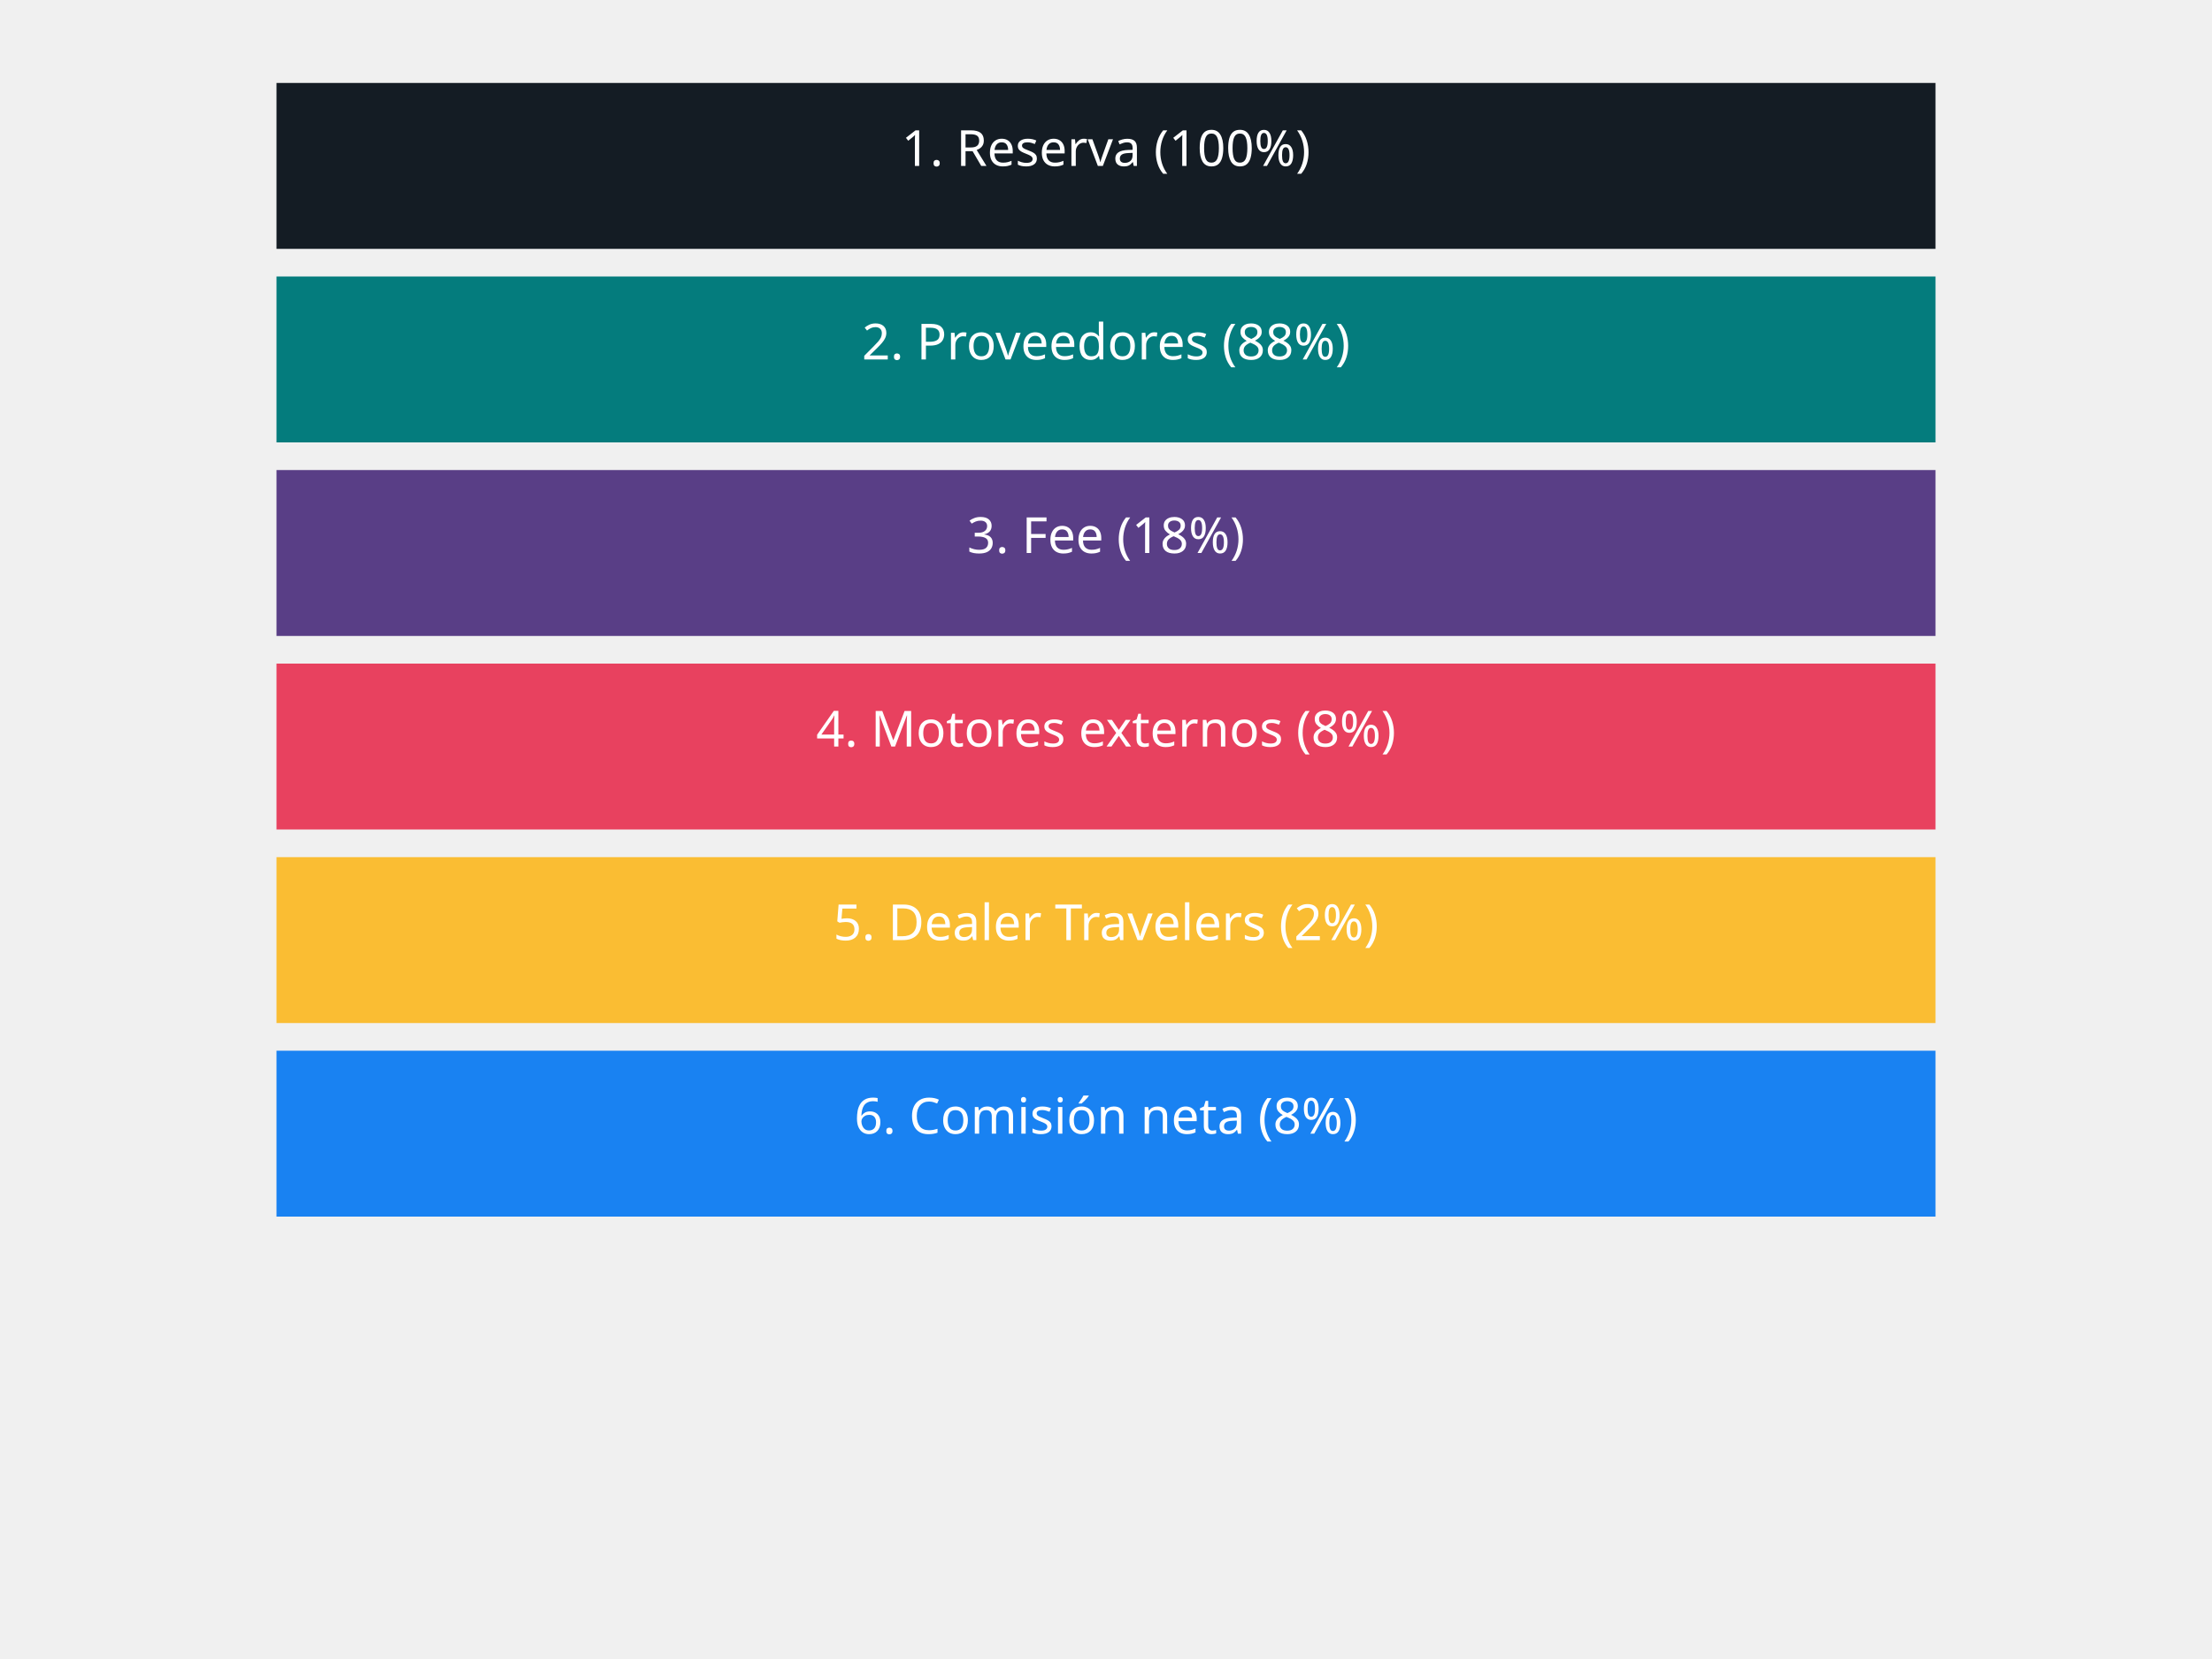
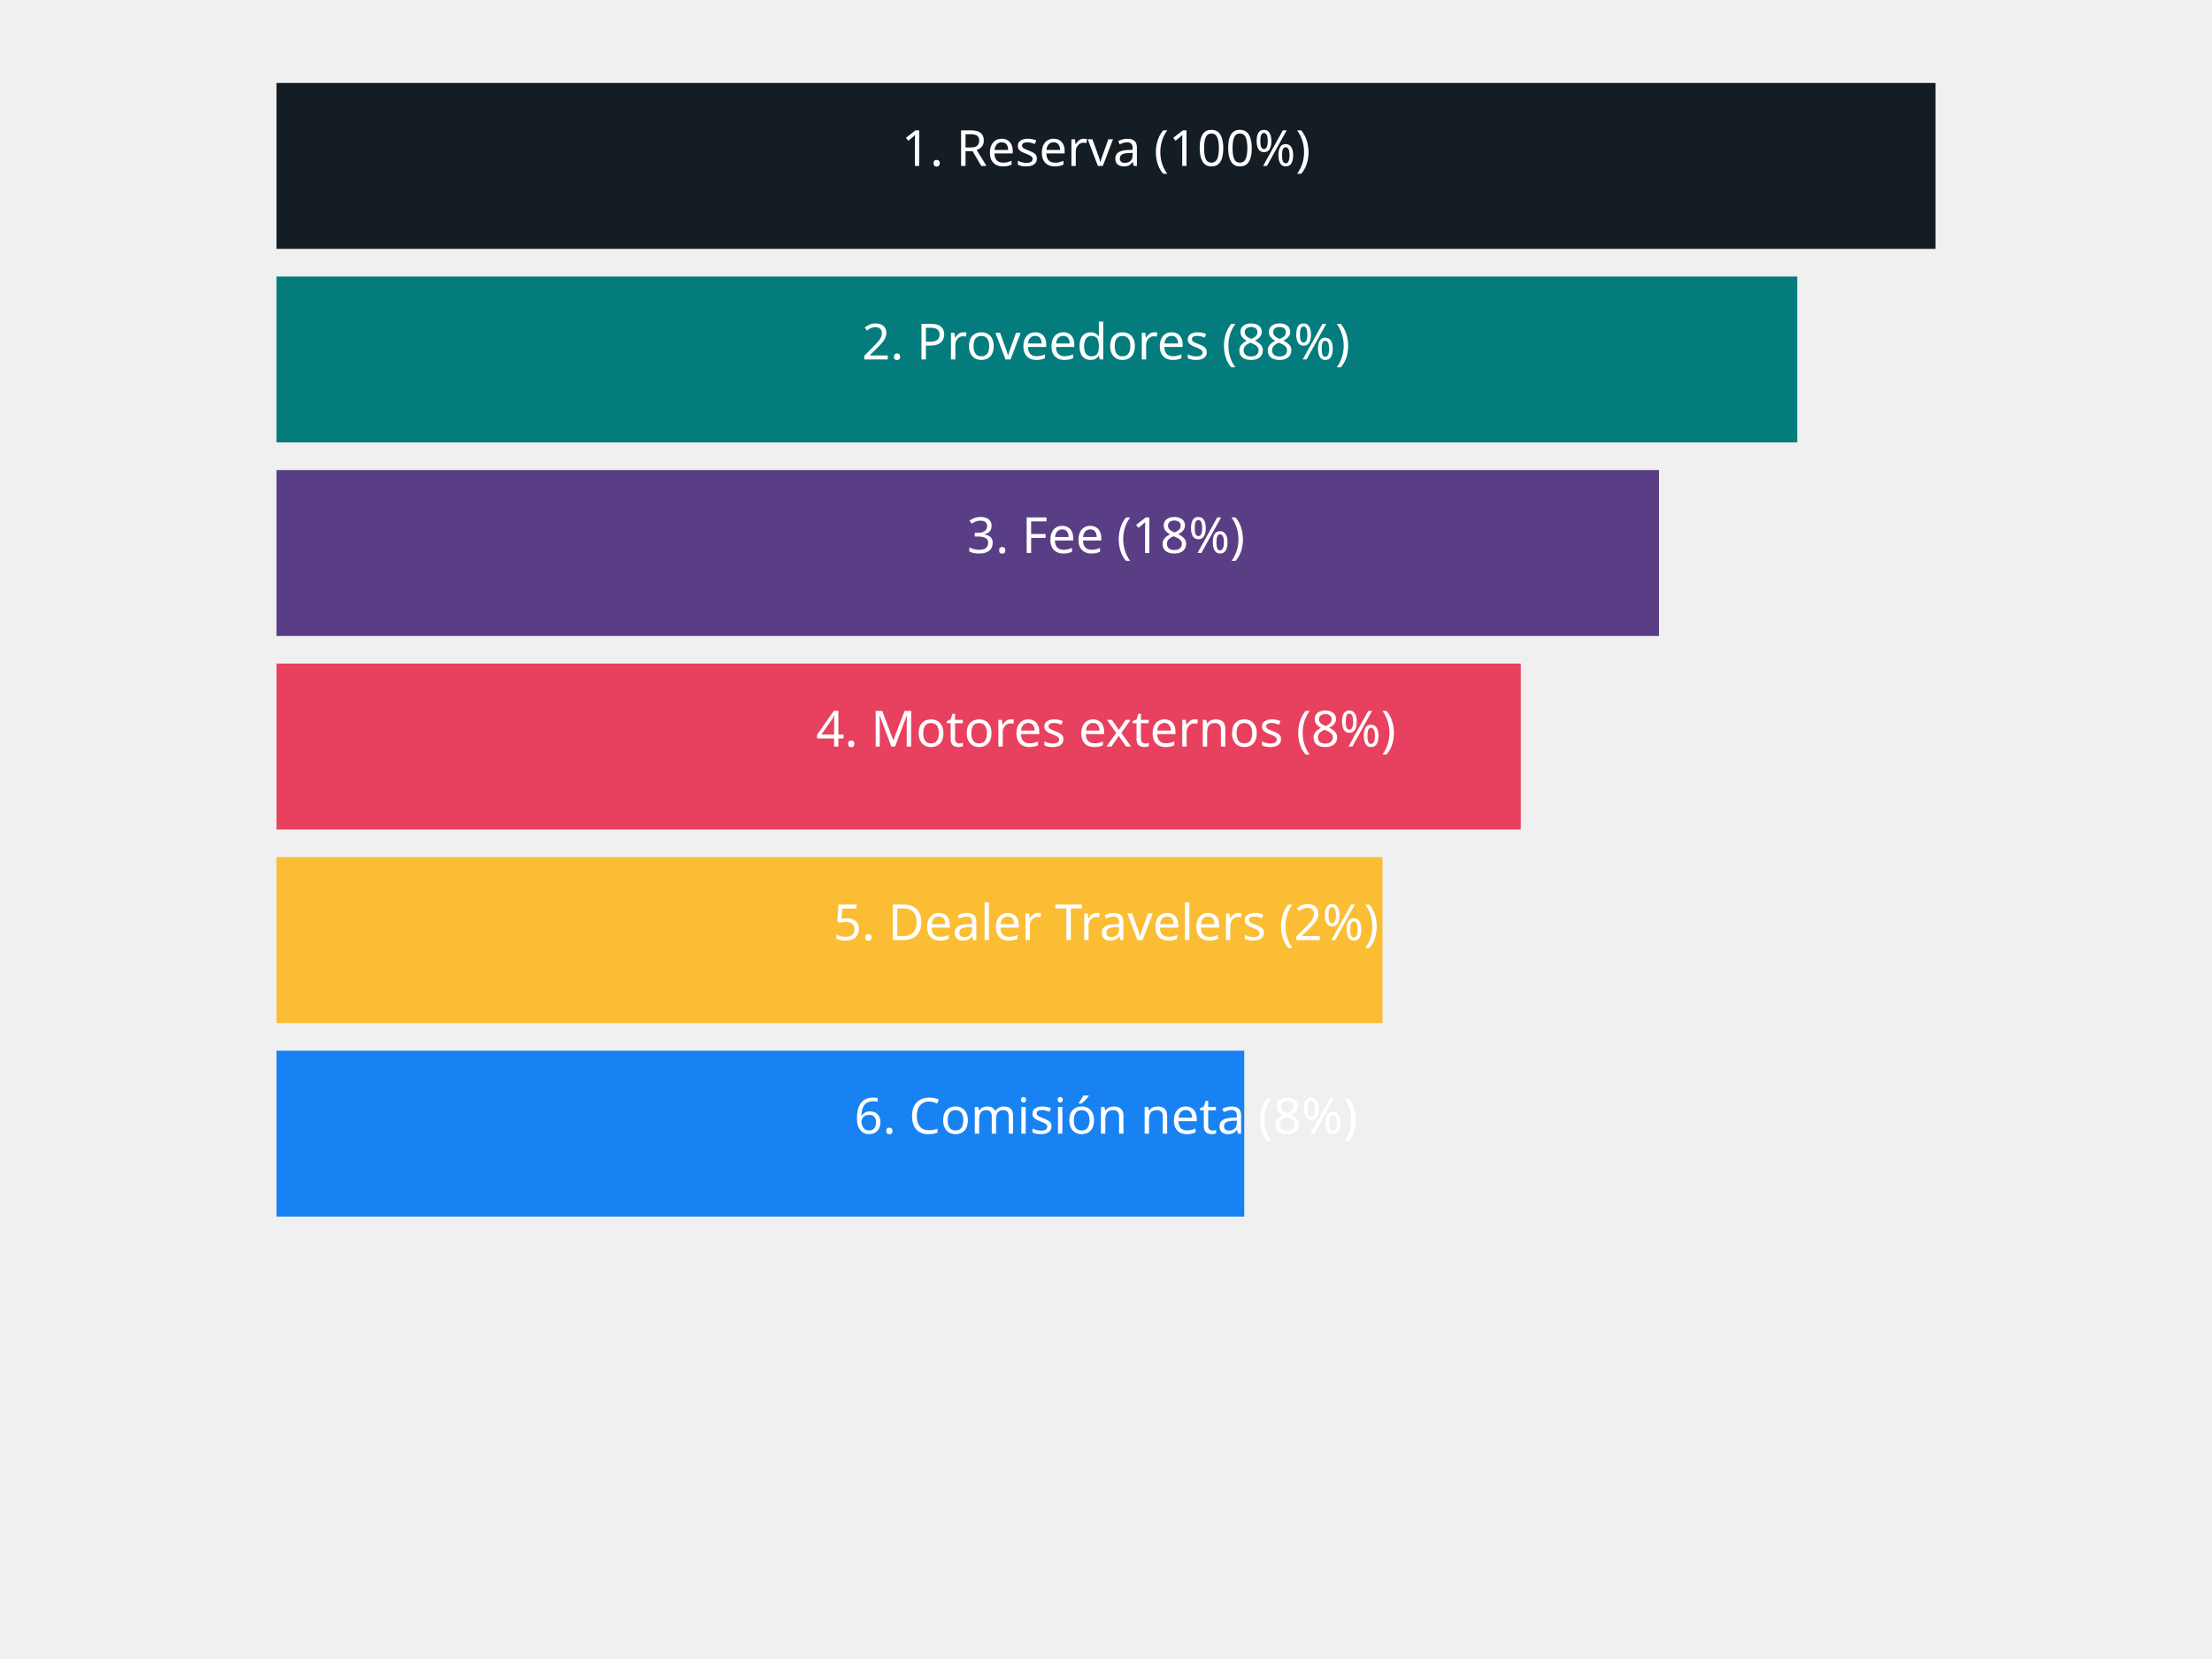
<svg xmlns="http://www.w3.org/2000/svg" width="800" height="600">
  <style>
    .texto {
      font-family: Mikado, sans-serif;
      font-size: 18px;
      fill: white;
      text-anchor: middle;
      alignment-baseline: middle;
    }
  </style>
  <rect x="100" y="30" width="600" height="60" fill="#141C24" />
  <text x="400" y="60" class="texto">1. Reserva (100%)</text>
-   <rect x="100" y="100" width="600" height="60" fill="#047C7D" />
+   <rect x="100" y="100" width="550" height="60" fill="#047C7D" />
  <text x="400" y="130" class="texto">2. Proveedores (88%)</text>
-   <rect x="100" y="170" width="600" height="60" fill="#593E86" />
+   <rect x="100" y="170" width="500" height="60" fill="#593E86" />
  <text x="400" y="200" class="texto">3. Fee (18%)</text>
-   <rect x="100" y="240" width="600" height="60" fill="#E8415F" />
+   <rect x="100" y="240" width="450" height="60" fill="#E8415F" />
  <text x="400" y="270" class="texto">4. Motores externos (8%)</text>
-   <rect x="100" y="310" width="600" height="60" fill="#FABD33" />
+   <rect x="100" y="310" width="400" height="60" fill="#FABD33" />
  <text x="400" y="340" class="texto">5. Dealer Travelers (2%)</text>
-   <rect x="100" y="380" width="600" height="60" fill="#1982F2" />
+   <rect x="100" y="380" width="350" height="60" fill="#1982F2" />
  <text x="400" y="410" class="texto">6. Comisión neta (8%)</text>
</svg>
